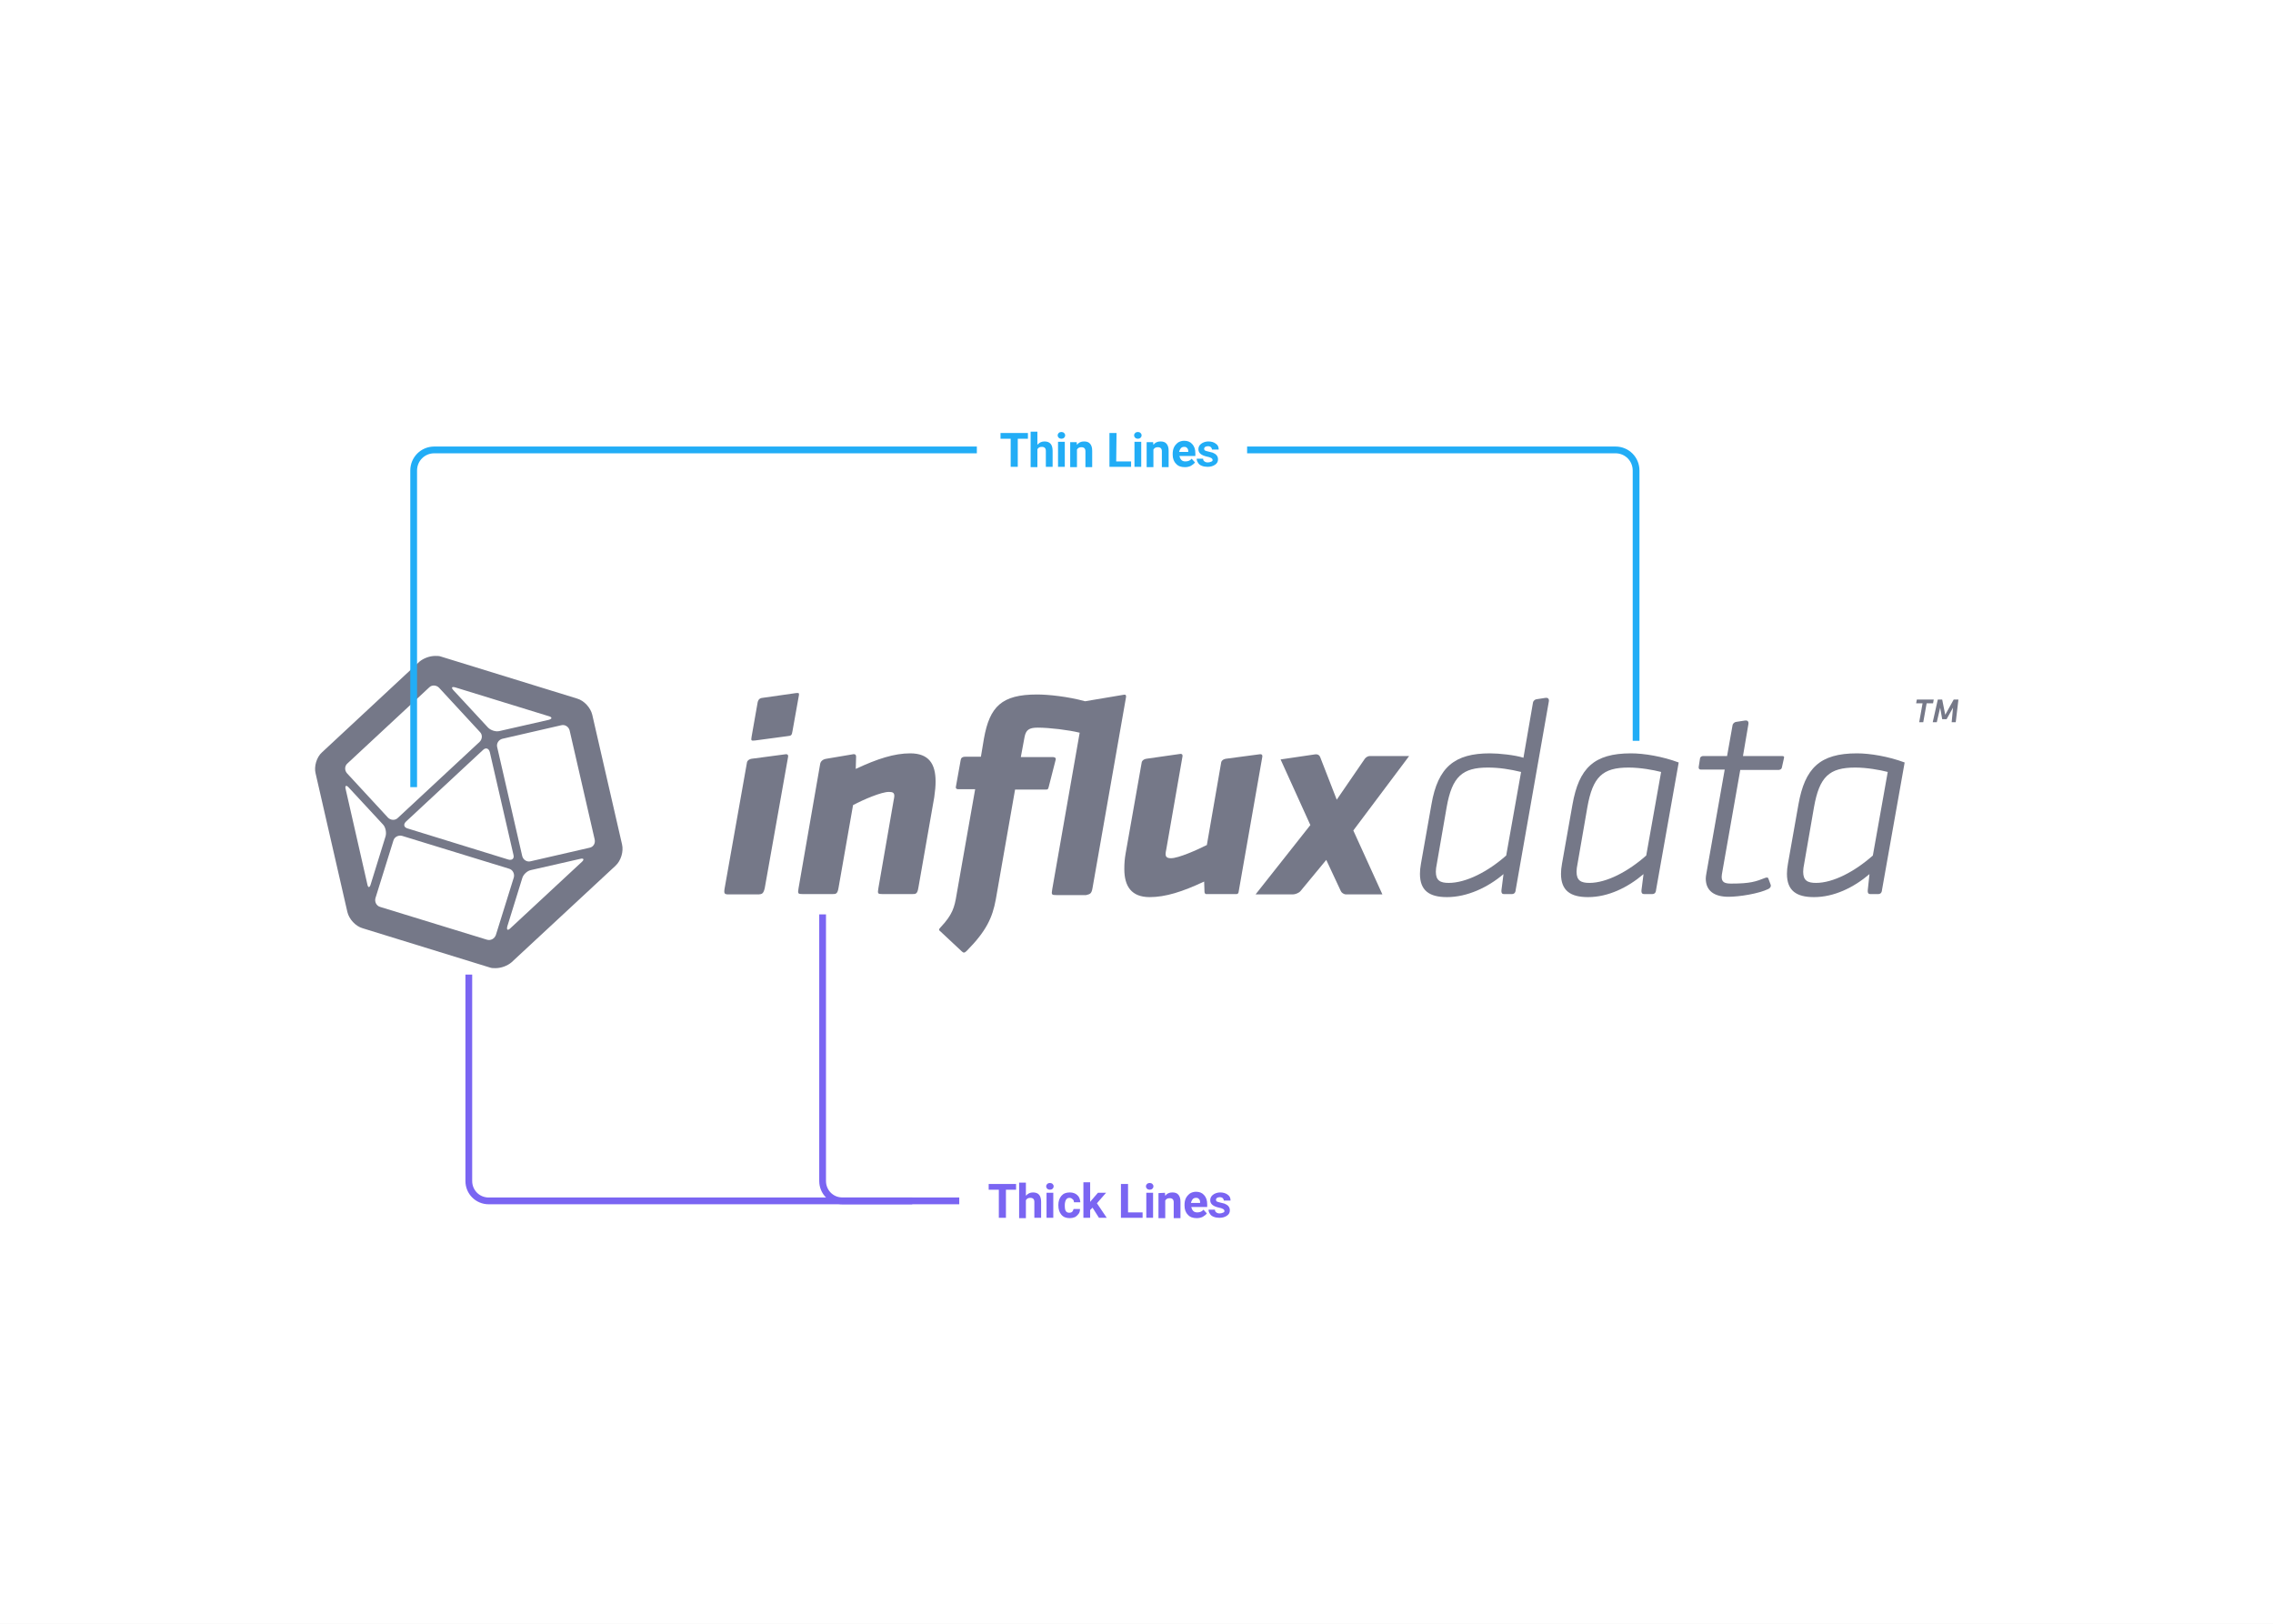
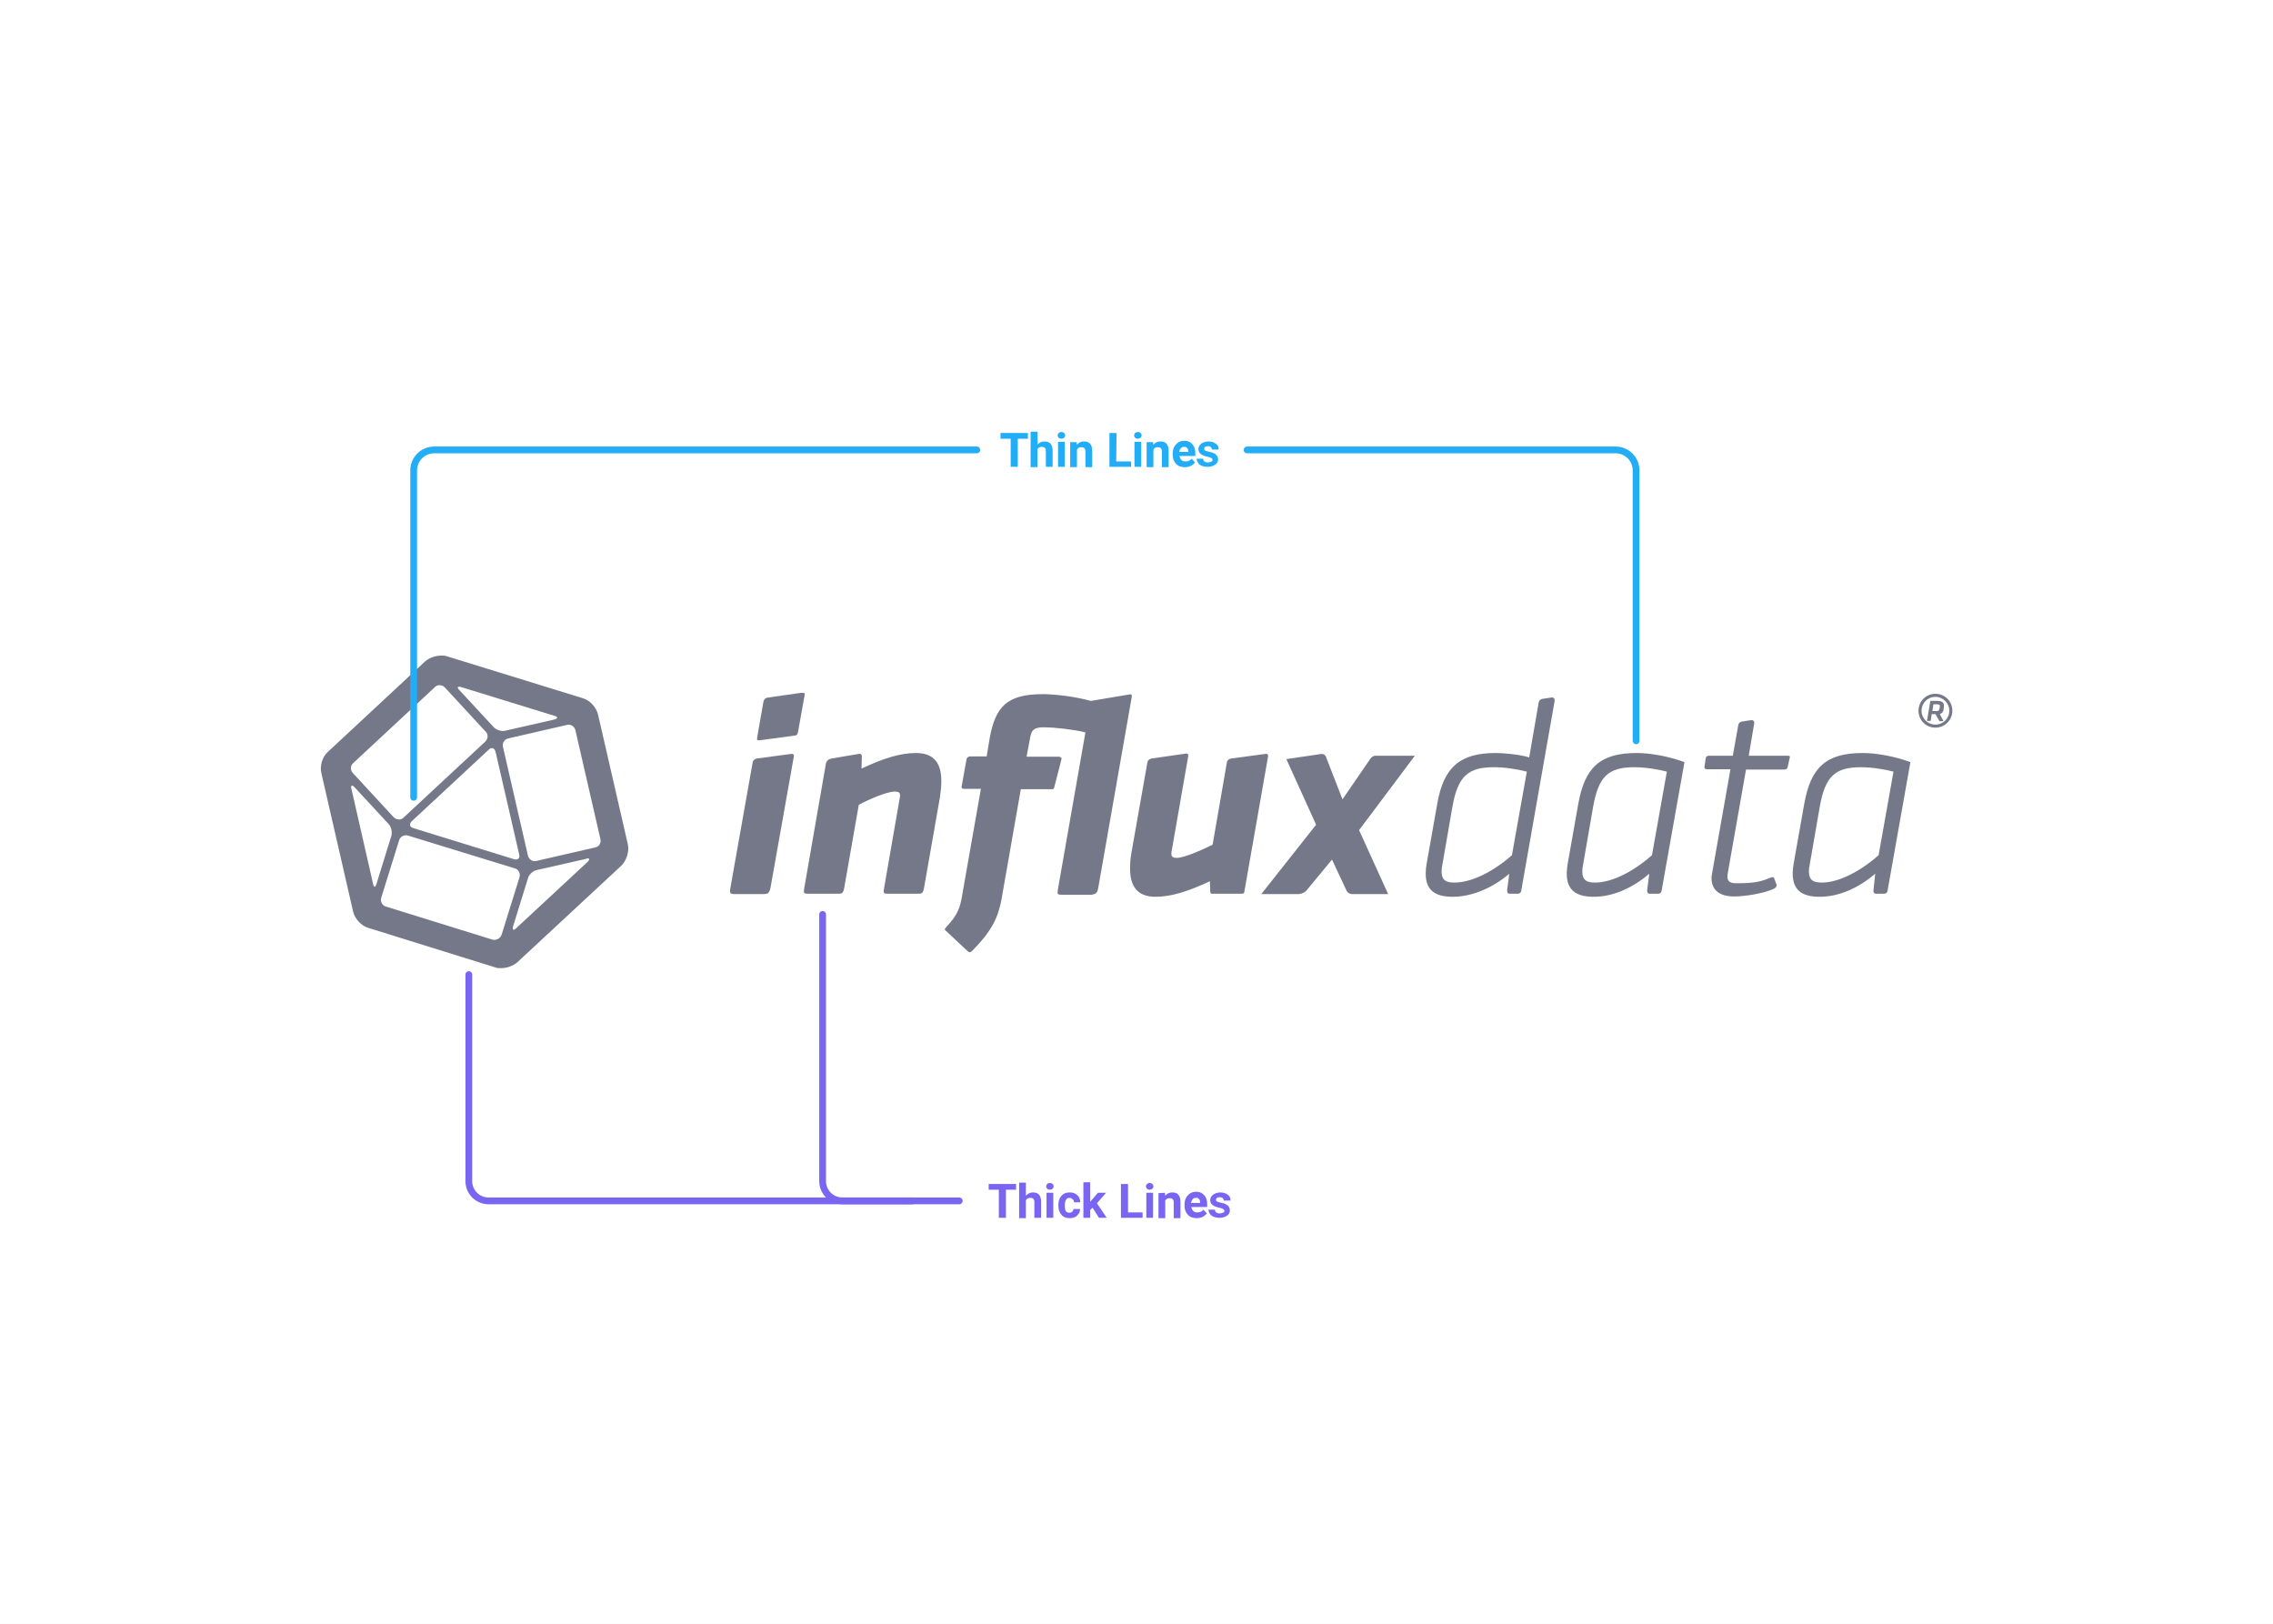
- <svg xmlns="http://www.w3.org/2000/svg" version="1.1" id="Layer_1" x="0px" y="0px" viewBox="-59 67 672 480" style="enable-background:new -59 67 672 480;" xml:space="preserve">
+ <svg xmlns="http://www.w3.org/2000/svg" version="1.1" id="Layer_1" x="0px" y="0px" viewBox="36 161 672 480" style="enable-background:new 36 161 672 480;" xml:space="preserve">
  <style type="text/css">
	.st0{fill:#FFFFFF;}
	.st1{fill:#757888;}
- 	.st2{fill:none;stroke:#22ADF6;stroke-width:2;stroke-miterlimit:10;}
+ 	.st2{fill:none;stroke:#22ADF6;stroke-width:2;stroke-linecap:round;stroke-miterlimit:10;}
	.st3{fill:#22ADF6;}
	.st4{fill:#7A65F2;}
- 	.st5{fill:none;stroke:#7A65F2;stroke-width:2;stroke-miterlimit:10;}
+ 	.st5{fill:none;stroke:#7A65F2;stroke-width:2;stroke-linecap:round;stroke-miterlimit:10;}
</style>
-   <rect x="-59" y="67" class="st0" width="672" height="480" />
  <g>
+     <rect x="36" y="161" class="st0" width="672" height="480" />
    <g>
-       <path class="st1" d="M124.9,316.6l-8.8-38.3c-0.5-2.1-2.4-4.2-4.5-4.8l-40.2-12.4c-0.5-0.2-1.1-0.2-1.7-0.2    c-1.7,0-3.5,0.7-4.7,1.7l-28.8,26.8c-1.6,1.4-2.4,4.2-1.9,6.2l9.4,41c0.5,2.1,2.4,4.2,4.5,4.8L85.8,353c0.5,0.2,1.1,0.2,1.7,0.2    c1.7,0,3.5-0.7,4.7-1.7l30.8-28.6C124.6,321.4,125.4,318.7,124.9,316.6z M75.6,270.2l27.6,8.5c1.1,0.3,1.1,0.8,0,1.1l-14.5,3.3    c-1.1,0.3-2.6-0.2-3.4-1l-10.1-10.9C74.3,270.3,74.5,269.9,75.6,270.2z M92.8,319.7c0.3,1.1-0.4,1.7-1.5,1.4l-29.8-9.2    c-1.1-0.3-1.3-1.2-0.5-2l22.8-21.2c0.8-0.8,1.7-0.5,2,0.6L92.8,319.7z M43.7,292.7l24.2-22.5c0.8-0.8,2.1-0.7,2.9,0.1l12.1,13.1    c0.8,0.8,0.7,2.1-0.1,2.9l-24.2,22.5c-0.8,0.8-2.1,0.7-2.9-0.1l-12.1-13.1C42.8,294.7,42.9,293.4,43.7,292.7z M49.6,328.4    l-6.4-28.1c-0.3-1.1,0.2-1.3,0.9-0.5l10.1,10.9c0.8,0.8,1.1,2.4,0.8,3.5l-4.4,14.2C50.3,329.5,49.8,329.5,49.6,328.4z M85,344.8    l-31.6-9.7c-1.1-0.3-1.7-1.5-1.4-2.6l5.3-17c0.3-1.1,1.5-1.7,2.6-1.4l31.6,9.7c1.1,0.3,1.7,1.5,1.4,2.6l-5.3,17    C87.2,344.5,86.1,345.1,85,344.8z M113,321.8l-21.1,19.6c-0.8,0.8-1.2,0.5-0.9-0.6l4.4-14.2c0.3-1.1,1.5-2.2,2.6-2.4l14.5-3.3    C113.6,320.6,113.8,321.1,113,321.8z M115.3,317.6l-17.4,4c-1.1,0.3-2.2-0.4-2.5-1.5L88,287.9c-0.3-1.1,0.4-2.2,1.5-2.5l17.4-4    c1.1-0.3,2.2,0.4,2.5,1.5l7.4,32.2C117.1,316.3,116.4,317.4,115.3,317.6z" />
+       <path class="st1" d="M221.6,410.5l-8.8-38.3c-0.5-2.1-2.4-4.2-4.5-4.8L168.1,355c-0.5-0.2-1.1-0.2-1.7-0.2c-1.7,0-3.5,0.7-4.7,1.7    l-28.8,26.8c-1.6,1.4-2.4,4.2-1.9,6.2l9.4,41c0.5,2.1,2.4,4.2,4.5,4.8l37.6,11.7c0.5,0.2,1.1,0.2,1.7,0.2c1.7,0,3.5-0.7,4.7-1.7    l30.8-28.6C221.3,415.3,222.1,412.6,221.6,410.5z M172.3,364.1l27.6,8.5c1.1,0.3,1.1,0.8,0,1.1l-14.5,3.3c-1.1,0.3-2.6-0.2-3.4-1    l-10.1-10.9C171,364.2,171.2,363.8,172.3,364.1z M189.5,413.6c0.3,1.1-0.4,1.7-1.5,1.4l-29.8-9.2c-1.1-0.3-1.3-1.2-0.5-2    l22.8-21.2c0.8-0.8,1.7-0.5,2,0.6L189.5,413.6z M140.4,386.6l24.2-22.5c0.8-0.8,2.1-0.7,2.9,0.1l12.1,13.1    c0.8,0.8,0.7,2.1-0.1,2.9l-24.2,22.5c-0.8,0.8-2.1,0.7-2.9-0.1l-12.1-13.1C139.5,388.6,139.6,387.3,140.4,386.6z M146.3,422.3    l-6.4-28.1c-0.3-1.1,0.2-1.3,0.9-0.5l10.1,10.9c0.8,0.8,1.1,2.4,0.8,3.5l-4.4,14.2C147,423.4,146.5,423.4,146.3,422.3z     M181.7,438.8l-31.6-9.8c-1.1-0.3-1.7-1.5-1.4-2.6l5.3-17c0.3-1.1,1.5-1.7,2.6-1.4l31.6,9.7c1.1,0.3,1.7,1.5,1.4,2.6l-5.3,17    C183.9,438.4,182.8,439,181.7,438.8z M209.7,415.8l-21.1,19.6c-0.8,0.8-1.2,0.5-0.9-0.6l4.4-14.2c0.3-1.1,1.5-2.2,2.6-2.4    l14.5-3.3C210.3,414.5,210.5,415,209.7,415.8z M212,411.5l-17.4,4c-1.1,0.3-2.2-0.4-2.5-1.5l-7.4-32.2c-0.3-1.1,0.4-2.2,1.5-2.5    l17.4-4c1.1-0.3,2.2,0.4,2.5,1.5l7.4,32.2C213.8,410.2,213.1,411.3,212,411.5z" />
      <g>
-         <path class="st1" d="M384.9,330.1c-0.1,1,0.3,1.2,0.7,1.2h2.4c0.9,0,1.1-0.8,1.1-1.2l9.8-55.7c0.2-1-0.5-1.2-1-1.1l0,0l-2.6,0.4     c-0.7,0.1-1.1,0.7-1.1,1.1l0,0l-2.8,16.2c-2.5-0.8-7.2-1.3-9.9-1.3c-10.4,0-15.4,4-17.3,15.1l-3.1,17.5c-0.2,1.1-0.3,2.1-0.3,3     c0,5,2.8,6.9,8,6.9c5.9,0,12-2.8,16.7-6.8L384.9,330.1z M369.3,328c-2.5,0-3.8-0.7-3.8-3.3c0-0.7,0.1-1.4,0.3-2.4l2.9-16.7     c1.6-9.1,4.7-11.7,12.2-11.7c3.3,0,6.5,0.5,9.8,1.3l-4.4,24.7C381,324.6,374.5,328,369.3,328z" />
-         <path class="st1" d="M426.3,330.1c-0.1,1,0.3,1.2,0.8,1.2h2.4c0.9,0,1.1-0.8,1.1-1.2l0,0l6.7-37.7c-4.8-1.8-10.3-2.7-14.1-2.7     c-11,0-15.4,4.4-17.3,15.1l-3.1,17.5c-0.2,1.1-0.3,2.1-0.3,3c0,5,2.8,6.9,8,6.9c5.9,0,11.7-2.8,16.4-6.8L426.3,330.1z M410.9,328     c-2.5,0-3.8-0.7-3.8-3.3c0-0.7,0.1-1.4,0.3-2.4l2.9-16.7c1.6-9,4.5-11.7,12.2-11.7c3.4,0,7.3,0.7,9.6,1.3l-4.4,24.7     C422.4,324.6,416,328,410.9,328z" />
-         <path class="st1" d="M493.2,330.1c-0.1,1,0.3,1.2,0.7,1.2h2.4c0.9,0,1.1-0.8,1.1-1.2l0,0l6.7-37.7c-4.8-1.8-10.3-2.7-14.1-2.7     c-11,0-15.4,4.4-17.3,15.1l-3.1,17.5c-0.2,1.1-0.3,2.1-0.3,3c0,5,2.8,6.9,8,6.9c5.9,0,11.7-2.8,16.4-6.8L493.2,330.1z M477.9,328     c-2.5,0-3.8-0.7-3.8-3.3c0-0.7,0.1-1.4,0.3-2.4l2.9-16.7c1.6-9,4.5-11.7,12.2-11.7c3.4,0,7.3,0.7,9.6,1.3l-4.4,24.7     C489.4,324.6,483,328,477.9,328z" />
+         <path class="st1" d="M481.6,424c-0.1,1,0.3,1.2,0.7,1.2h2.4c0.9,0,1.1-0.8,1.1-1.2l9.8-55.7c0.2-1-0.5-1.2-1-1.1l0,0l-2.6,0.4     c-0.7,0.1-1.1,0.7-1.1,1.1l0,0l-2.8,16.2c-2.5-0.8-7.2-1.3-9.9-1.3c-10.4,0-15.4,4-17.3,15.1l-3.1,17.5c-0.2,1.1-0.3,2.1-0.3,3     c0,5,2.8,6.9,8,6.9c5.9,0,12-2.8,16.7-6.8L481.6,424z M466,421.9c-2.5,0-3.8-0.7-3.8-3.3c0-0.7,0.1-1.4,0.3-2.4l2.9-16.7     c1.6-9.1,4.7-11.7,12.2-11.7c3.3,0,6.5,0.5,9.8,1.3l-4.4,24.7C477.7,418.5,471.2,421.9,466,421.9z" />
+         <path class="st1" d="M523,424c-0.1,1,0.3,1.2,0.8,1.2h2.4c0.9,0,1.1-0.8,1.1-1.2l0,0l6.7-37.7c-4.8-1.8-10.3-2.7-14.1-2.7     c-11,0-15.4,4.4-17.3,15.1l-3.1,17.5c-0.2,1.1-0.3,2.1-0.3,3c0,5,2.8,6.9,8,6.9c5.9,0,11.7-2.8,16.4-6.8L523,424z M507.6,421.9     c-2.5,0-3.8-0.7-3.8-3.3c0-0.7,0.1-1.4,0.3-2.4l2.9-16.7c1.6-9,4.5-11.7,12.2-11.7c3.4,0,7.3,0.7,9.6,1.3l-4.4,24.7     C519.1,418.5,512.7,421.9,507.6,421.9z" />
+         <path class="st1" d="M589.9,424c-0.1,1,0.3,1.2,0.7,1.2h2.4c0.9,0,1.1-0.8,1.1-1.2l0,0l6.7-37.7c-4.8-1.8-10.3-2.7-14.1-2.7     c-11,0-15.4,4.4-17.3,15.1l-3.1,17.5c-0.2,1.1-0.3,2.1-0.3,3c0,5,2.8,6.9,8,6.9c5.9,0,11.7-2.8,16.4-6.8L589.9,424z M574.6,421.9     c-2.5,0-3.8-0.7-3.8-3.3c0-0.7,0.1-1.4,0.3-2.4l2.9-16.7c1.6-9,4.5-11.7,12.2-11.7c3.4,0,7.3,0.7,9.6,1.3l-4.4,24.7     C586.1,418.5,579.7,421.9,574.6,421.9z" />
        <g>
-           <path class="st1" d="M453.8,280.5L453.8,280.5L453.8,280.5z" />
-           <path class="st1" d="M467.8,293.9L467.8,293.9l0.6-2.7c0.2-0.7-0.2-0.7-0.6-0.7h-11.5l1.6-9.4l0,0c0.2-1-0.5-1.2-1-1.1l0,0      l-2.6,0.4l0,0c-0.7,0.1-1.1,0.7-1.1,1.1l0,0l-1.6,9h-7.1c-0.2,0-0.8,0.1-0.9,0.7l-0.4,2.6l0,0c0,0.2,0,0.7,0.7,0.7h7l-5.4,30.6      c-0.1,0.6-0.2,1.1-0.2,1.6c0,3.7,2.6,5.4,6.7,5.4c3.2,0,8.9-0.9,11.8-2.3c0.9-0.5,0.8-1.1,0.6-1.5l0,0l-0.6-1.6      c-0.1-0.4-0.6-0.3-0.9-0.2l0,0c-2.8,1.1-4.4,1.7-10.1,1.7c-1.9,0-2.8-0.4-2.8-2c0-0.4,0.1-0.9,0.2-1.5l5.3-30.1h11.4      C467.5,294.5,467.7,294.3,467.8,293.9z" />
+           <path class="st1" d="M550.5,374.4L550.5,374.4L550.5,374.4z" />
+           <path class="st1" d="M564.5,387.8L564.5,387.8l0.6-2.7c0.2-0.7-0.2-0.7-0.6-0.7H553l1.6-9.4l0,0c0.2-1-0.5-1.2-1-1.1l0,0      l-2.6,0.4l0,0c-0.7,0.1-1.1,0.7-1.1,1.1l0,0l-1.6,9h-7.1c-0.2,0-0.8,0.1-0.9,0.7l-0.4,2.6l0,0c0,0.2,0,0.7,0.7,0.7h7l-5.4,30.6      c-0.1,0.6-0.2,1.1-0.2,1.6c0,3.7,2.6,5.4,6.7,5.4c3.2,0,8.9-0.9,11.8-2.3c0.9-0.5,0.8-1.1,0.6-1.5l0,0l-0.6-1.6      c-0.1-0.4-0.6-0.3-0.9-0.2l0,0c-2.8,1.1-4.4,1.7-10.1,1.7c-1.9,0-2.8-0.4-2.8-2c0-0.4,0.1-0.9,0.2-1.5l5.3-30.1h11.4      C564.2,388.4,564.4,388.2,564.5,387.8z" />
        </g>
-         <path class="st1" d="M357.6,290.5h-11.7c-0.5,0-1.1,0.4-1.4,0.8l-8.3,12.1l-4.9-12.6c-0.3-0.7-0.9-0.9-1.5-0.8l-10.2,1.5     l8.8,19.4l-16.2,20.5h11c0.7,0,1.8-0.4,2.3-1l7.6-9.2l4.3,9.2c0.2,0.5,0.9,1,1.6,1h10.7l-8.6-18.9L357.6,290.5z" />
-         <path class="st1" d="M307.2,330.6l7-39.9c0.1-0.8-0.5-0.8-1-0.7l-9.8,1.3c-1.1,0.2-1.4,0.9-1.4,1.3l0,0l-4.2,24.2     c-3,1.5-8.4,3.9-10.6,3.9c-1.2,0-1.6-0.4-1.6-1.3c0-0.3,0.1-0.8,0.2-1.3l4.8-27.5l0,0c0.1-0.8-0.5-0.8-0.9-0.7l-9.8,1.4l0,0     c-1.1,0.2-1.4,0.9-1.4,1.3l0,0l-4.7,26.6c-0.3,1.7-0.4,3-0.4,4.7c0,5.1,2.1,8.3,7.5,8.3c4.7,0,9.7-1.6,16.1-4.6l0.1,3     c0,0.2,0.1,0.7,0.5,0.7h9C307,331.3,307.2,330.9,307.2,330.6z" />
-         <path class="st1" d="M210.1,289.7c-4.7,0-9.7,1.6-16.1,4.6l0.1-3.6c0-0.9-0.7-0.8-1.1-0.7l-7.7,1.3l0,0c-1.3,0.2-1.7,1-1.8,1.4     l-6.4,36.8l0,0c-0.3,1.7-0.2,1.8,1.2,1.8h8.8c1,0,1.5,0,1.8-1.8l4.3-24.5c3.2-1.7,8.4-3.9,10.6-3.9c1.2,0,1.6,0.3,1.6,1.2     c0,0.3-0.1,0.8-0.2,1.3l-4.5,25.9l0,0c-0.3,1.7-0.2,1.8,1.2,1.8h8.8c1,0,1.5,0,1.8-1.8l4.7-26.8c0.3-2.1,0.4-3.3,0.4-4.7     C217.6,292.8,215.6,289.7,210.1,289.7z" />
+         <path class="st1" d="M454.3,384.4h-11.7c-0.5,0-1.1,0.4-1.4,0.8l-8.3,12.1l-4.9-12.6c-0.3-0.7-0.9-0.9-1.5-0.8l-10.2,1.5     l8.8,19.4l-16.2,20.5h11c0.7,0,1.8-0.4,2.3-1l7.6-9.2l4.3,9.2c0.2,0.5,0.9,1,1.6,1h10.7l-8.6-18.9L454.3,384.4z" />
+         <path class="st1" d="M403.9,424.5l7-39.9c0.1-0.8-0.5-0.8-1-0.7l-9.8,1.3c-1.1,0.2-1.4,0.9-1.4,1.3l0,0l-4.2,24.2     c-3,1.5-8.4,3.9-10.6,3.9c-1.2,0-1.6-0.4-1.6-1.3c0-0.3,0.1-0.8,0.2-1.3l4.8-27.5l0,0c0.1-0.8-0.5-0.8-0.9-0.7l-9.8,1.4l0,0     c-1.1,0.2-1.4,0.9-1.4,1.3l0,0l-4.7,26.6c-0.3,1.7-0.4,3-0.4,4.7c0,5.1,2.1,8.3,7.5,8.3c4.7,0,9.7-1.6,16.1-4.6l0.1,3     c0,0.2,0.1,0.7,0.5,0.7h9C403.7,425.2,403.9,424.8,403.9,424.5z" />
+         <path class="st1" d="M306.8,383.6c-4.7,0-9.7,1.6-16.1,4.6l0.1-3.6c0-0.9-0.7-0.8-1.1-0.7l-7.7,1.3l0,0c-1.3,0.2-1.7,1-1.8,1.4     l-6.4,36.8l0,0c-0.3,1.7-0.2,1.8,1.2,1.8h8.8c1,0,1.5,0,1.8-1.8l4.3-24.5c3.2-1.7,8.4-3.9,10.6-3.9c1.2,0,1.6,0.3,1.6,1.2     c0,0.3-0.1,0.8-0.2,1.3l-4.5,25.9l0,0c-0.3,1.7-0.2,1.8,1.2,1.8h8.8c1,0,1.5,0,1.8-1.8l4.7-26.8c0.3-2.1,0.4-3.3,0.4-4.7     C314.3,386.8,312.3,383.6,306.8,383.6z" />
        <g>
-           <path class="st1" d="M176.2,271.9l-9.8,1.4c-1.1,0.1-1.3,0.9-1.4,1.3l-1.8,10.2c-0.2,1.2-0.1,1.2,1,1.1l9.7-1.3l0,0      c1-0.1,1.2-0.2,1.4-1.5l0,0l1.9-10.6C177.3,271.8,177.1,271.8,176.2,271.9z" />
-           <path class="st1" d="M162,291.4L162,291.4L162,291.4z" />
-           <path class="st1" d="M167.1,329.5L167.1,329.5l6.9-38.8c0.1-0.8-0.5-0.8-1-0.7l-9.8,1.3l0,0c-1.1,0.2-1.4,0.9-1.4,1.3l0,0      l-6.6,37.2c-0.2,1.4,0,1.6,1.3,1.6h8.8C166.2,331.3,166.7,331.3,167.1,329.5z" />
+           <path class="st1" d="M272.9,365.8l-9.8,1.4c-1.1,0.1-1.3,0.9-1.4,1.3l-1.8,10.2c-0.2,1.2-0.1,1.2,1,1.1l9.7-1.3l0,0      c1-0.1,1.2-0.2,1.4-1.5l0,0l1.9-10.6C274,365.8,273.8,365.8,272.9,365.8z" />
+           <path class="st1" d="M258.7,385.3L258.7,385.3L258.7,385.3z" />
+           <path class="st1" d="M263.8,423.4L263.8,423.4l6.9-38.8c0.1-0.8-0.5-0.8-1-0.7l-9.8,1.3l0,0c-1.1,0.2-1.4,0.9-1.4,1.3l0,0      l-6.6,37.2c-0.2,1.4,0,1.6,1.3,1.6h8.8C262.9,425.2,263.4,425.2,263.8,423.4z" />
        </g>
-         <path class="st1" d="M264,329.5l9.9-56.4c0.1-0.8-0.3-0.8-0.8-0.7l-11.3,1.9c-5.1-1.4-10.9-2-14.2-2c-10.5,0-14,3.6-15.7,13     l-0.9,5.4h-4.6c-1.2,0-1.3,0.6-1.4,1.1l0,0l-1.4,7.8c-0.1,0.3,0.1,0.7,0.6,0.7h5.1l-5.5,31.2c-0.6,3.7-1.2,5.9-4.7,9.6l0,0     c-0.7,0.7-0.5,0.9,0,1.3l0,0l6.2,5.8l0,0c0.6,0.6,0.9,0.5,1.6-0.2c5.7-5.8,7.5-9.7,8.5-15.1l5.7-32.5h9.1c0.5,0,0.6,0,0.8-0.6     l0,0l2.1-8.2l0,0c0.2-0.6-0.4-0.8-0.8-0.8h-9.5l1.1-5.9c0.4-2.1,1.3-2.8,3.9-2.8c3.5,0,9.2,0.7,12.4,1.5l-8.1,46.2l0,0     c-0.3,1.7-0.2,1.8,1.2,1.8h8.8C263.2,331.3,263.7,331.3,264,329.5z" />
+         <path class="st1" d="M360.7,423.4l9.9-56.4c0.1-0.8-0.3-0.8-0.8-0.7l-11.3,1.9c-5.1-1.4-10.9-2-14.2-2c-10.5,0-14,3.6-15.7,13     l-0.9,5.4h-4.6c-1.2,0-1.3,0.6-1.4,1.1l0,0l-1.4,7.8c-0.1,0.3,0.1,0.7,0.6,0.7h5.1l-5.5,31.2c-0.6,3.7-1.2,5.9-4.7,9.6l0,0     c-0.7,0.7-0.5,0.9,0,1.3l0,0l6.2,5.8l0,0c0.6,0.6,0.9,0.5,1.6-0.2c5.7-5.8,7.5-9.7,8.5-15.1l5.7-32.5h9.1c0.5,0,0.6,0,0.8-0.6     l0,0l2.1-8.2l0,0c0.2-0.6-0.4-0.8-0.8-0.8h-9.5l1.1-5.9c0.4-2.1,1.3-2.8,3.9-2.8c3.5,0,9.2,0.7,12.4,1.5l-8.1,46.2l0,0     c-0.3,1.7-0.2,1.8,1.2,1.8h8.8C359.9,425.2,360.4,425.2,360.7,423.4z" />
      </g>
+       <path class="st1" d="M608.2,372.1h-1.1l-0.3,2h-1.1l1-5.9h2.2c1.2,0,1.8,0.5,1.8,1.3c0,0.1,0,0.2,0,0.4l-0.1,0.8    c-0.1,0.8-0.4,1.1-1.1,1.4l1.1,2.1h-1.2L608.2,372.1z M609.5,369.9c0-0.1,0-0.2,0-0.2c0-0.4-0.2-0.5-0.7-0.5h-1.2l-0.3,2h1.2    c0.7,0,0.8-0.2,0.9-0.7L609.5,369.9z M608.2,376.1c-2.8,0-5-2.2-5-5s2.2-5,5-5c2.8,0,5,2.2,5,5S610.9,376.1,608.2,376.1z     M608.2,367c-2.3,0-4.1,1.8-4.1,4.1s1.8,4.1,4.1,4.1c2.3,0,4.1-1.8,4.1-4.1S610.4,367,608.2,367z" />
    </g>
    <g>
-       <path class="st2" d="M63.3,299.7v-93.6c0-3.4,2.7-6.1,6.1-6.1h160.4" />
-     </g>
-     <g>
-       <path class="st2" d="M309.7,200h108.9c3.4,0,6.1,2.7,6.1,6.1V286" />
-     </g>
-     <g>
-       <path class="st3" d="M244.9,196.7h-3v8.3h-2.1v-8.3h-3V195h8.1V196.7z" />
-       <path class="st3" d="M247.8,198.4c0.5-0.6,1.2-0.9,2-0.9c1.6,0,2.4,0.9,2.4,2.8v4.7h-2v-4.7c0-0.4-0.1-0.7-0.3-0.9    c-0.2-0.2-0.5-0.3-0.9-0.3c-0.6,0-1,0.2-1.3,0.7v5.3h-2v-10.5h2v3.8H247.8z" />
-       <path class="st3" d="M253.7,195.7c0-0.3,0.1-0.5,0.3-0.7c0.2-0.2,0.5-0.3,0.8-0.3s0.6,0.1,0.8,0.3s0.3,0.4,0.3,0.7    c0,0.3-0.1,0.5-0.3,0.7s-0.5,0.3-0.8,0.3s-0.6-0.1-0.8-0.3C253.8,196.2,253.7,196,253.7,195.7z M255.8,205h-2v-7.4h2V205z" />
-       <path class="st3" d="M259.3,197.6l0.1,0.9c0.5-0.7,1.2-1,2.1-1c0.8,0,1.4,0.2,1.8,0.7s0.6,1.1,0.6,2.1v4.8h-2v-4.7    c0-0.4-0.1-0.7-0.3-0.9c-0.2-0.2-0.5-0.3-0.9-0.3c-0.6,0-1,0.2-1.3,0.7v5.2h-2v-7.4h1.9V197.6z" />
-       <path class="st3" d="M271,203.4h4.4v1.6H269v-10h2.1L271,203.4L271,203.4z" />
-       <path class="st3" d="M276.3,195.7c0-0.3,0.1-0.5,0.3-0.7c0.2-0.2,0.5-0.3,0.8-0.3c0.3,0,0.6,0.1,0.8,0.3c0.2,0.2,0.3,0.4,0.3,0.7    c0,0.3-0.1,0.5-0.3,0.7c-0.2,0.2-0.5,0.3-0.8,0.3c-0.3,0-0.6-0.1-0.8-0.3C276.4,196.2,276.3,196,276.3,195.7z M278.4,205h-2v-7.4    h2V205z" />
-       <path class="st3" d="M281.9,197.6l0.1,0.9c0.5-0.7,1.2-1,2.1-1c0.8,0,1.4,0.2,1.8,0.7s0.6,1.1,0.6,2.1v4.8h-2v-4.7    c0-0.4-0.1-0.7-0.3-0.9c-0.2-0.2-0.5-0.3-0.9-0.3c-0.6,0-1,0.2-1.3,0.7v5.2h-2v-7.4h1.9V197.6z" />
-       <path class="st3" d="M291.3,205.1c-1.1,0-2-0.3-2.6-1c-0.7-0.7-1-1.6-1-2.7v-0.2c0-0.7,0.1-1.4,0.4-2c0.3-0.6,0.7-1,1.2-1.4    c0.5-0.3,1.1-0.5,1.8-0.5c1,0,1.8,0.3,2.4,1s0.9,1.5,0.9,2.7v0.8h-4.7c0.1,0.5,0.3,0.9,0.6,1.2c0.3,0.3,0.7,0.4,1.2,0.4    c0.8,0,1.4-0.3,1.8-0.8l1,1.1c-0.3,0.4-0.7,0.7-1.2,1C292.5,205,291.9,205.1,291.3,205.1z M291.1,199.1c-0.4,0-0.7,0.1-1,0.4    c-0.2,0.3-0.4,0.6-0.5,1.1h2.7v-0.2c0-0.4-0.1-0.8-0.4-1C291.8,199.2,291.5,199.1,291.1,199.1z" />
-       <path class="st3" d="M299.5,203c0-0.2-0.1-0.4-0.4-0.6c-0.2-0.1-0.6-0.3-1.2-0.4c-1.8-0.4-2.6-1.1-2.6-2.2c0-0.7,0.3-1.2,0.8-1.6    s1.3-0.7,2.1-0.7c0.9,0,1.7,0.2,2.3,0.7c0.6,0.4,0.8,1,0.8,1.7h-2c0-0.3-0.1-0.5-0.3-0.7c-0.2-0.2-0.5-0.3-0.9-0.3    c-0.3,0-0.6,0.1-0.8,0.2c-0.2,0.2-0.3,0.3-0.3,0.6c0,0.2,0.1,0.4,0.3,0.5c0.2,0.1,0.6,0.2,1,0.3c0.5,0.1,0.9,0.2,1.2,0.3    c1,0.4,1.6,1,1.6,2c0,0.7-0.3,1.2-0.9,1.6c-0.6,0.4-1.3,0.6-2.2,0.6c-0.6,0-1.2-0.1-1.7-0.3c-0.5-0.2-0.9-0.5-1.1-0.9    c-0.3-0.4-0.4-0.8-0.4-1.2h1.9c0,0.4,0.1,0.6,0.4,0.8c0.2,0.2,0.6,0.3,1,0.3c0.4,0,0.7-0.1,0.9-0.2    C299.4,203.4,299.5,203.2,299.5,203z" />
-     </g>
-     <g>
-       <path class="st4" d="M241.4,418.7h-3v8.3h-2.1v-8.3h-3V417h8.1V418.7z" />
-       <path class="st4" d="M244.4,420.4c0.5-0.6,1.2-0.9,2-0.9c1.6,0,2.4,0.9,2.4,2.8v4.7h-2v-4.7c0-0.4-0.1-0.7-0.3-0.9    c-0.2-0.2-0.5-0.3-0.9-0.3c-0.6,0-1,0.2-1.3,0.7v5.3h-2v-10.5h2v3.8H244.4z" />
-       <path class="st4" d="M250.3,417.7c0-0.3,0.1-0.5,0.3-0.7c0.2-0.2,0.5-0.3,0.8-0.3s0.6,0.1,0.8,0.3s0.3,0.4,0.3,0.7    s-0.1,0.5-0.3,0.7s-0.5,0.3-0.8,0.3c-0.3,0-0.6-0.1-0.8-0.3C250.4,418.2,250.3,418,250.3,417.7z M252.4,427h-2v-7.4h2    C252.4,419.6,252.4,427,252.4,427z" />
-       <path class="st4" d="M257.1,425.5c0.4,0,0.7-0.1,0.9-0.3c0.2-0.2,0.3-0.5,0.4-0.8h1.9c0,0.5-0.1,1-0.4,1.4c-0.3,0.4-0.6,0.7-1.1,1    c-0.5,0.2-1,0.3-1.5,0.3c-1.1,0-1.9-0.3-2.5-1c-0.6-0.7-0.9-1.6-0.9-2.8v-0.1c0-1.1,0.3-2,0.9-2.7c0.6-0.7,1.4-1,2.5-1    c0.9,0,1.7,0.3,2.2,0.8c0.6,0.5,0.8,1.2,0.9,2.1h-1.9c0-0.4-0.1-0.7-0.4-0.9c-0.2-0.2-0.5-0.4-0.9-0.4c-0.5,0-0.8,0.2-1,0.5    c-0.2,0.3-0.4,0.9-0.4,1.6v0.2c0,0.8,0.1,1.3,0.3,1.6C256.3,425.3,256.6,425.5,257.1,425.5z" />
-       <path class="st4" d="M264,424l-0.7,0.7v2.3h-2v-10.5h2v5.8l0.4-0.5l1.9-2.2h2.4l-2.7,3.1l2.9,4.3h-2.3L264,424z" />
-       <path class="st4" d="M274.4,425.4h4.4v1.6h-6.4v-10h2.1v8.4H274.4z" />
-       <path class="st4" d="M279.8,417.7c0-0.3,0.1-0.5,0.3-0.7c0.2-0.2,0.5-0.3,0.8-0.3c0.3,0,0.6,0.1,0.8,0.3c0.2,0.2,0.3,0.4,0.3,0.7    s-0.1,0.5-0.3,0.7c-0.2,0.2-0.5,0.3-0.8,0.3c-0.3,0-0.6-0.1-0.8-0.3C279.9,418.2,279.8,418,279.8,417.7z M281.9,427h-2v-7.4h2V427    z" />
-       <path class="st4" d="M285.4,419.6l0.1,0.9c0.5-0.7,1.2-1,2.1-1c0.8,0,1.4,0.2,1.8,0.7s0.6,1.1,0.6,2.1v4.8h-2v-4.7    c0-0.4-0.1-0.7-0.3-0.9c-0.2-0.2-0.5-0.3-0.9-0.3c-0.6,0-1,0.2-1.3,0.7v5.2h-2v-7.4L285.4,419.6L285.4,419.6z" />
-       <path class="st4" d="M294.8,427.1c-1.1,0-2-0.3-2.6-1c-0.7-0.7-1-1.6-1-2.7v-0.2c0-0.7,0.1-1.4,0.4-2c0.3-0.6,0.7-1,1.2-1.4    c0.5-0.3,1.1-0.5,1.8-0.5c1,0,1.8,0.3,2.4,1s0.9,1.5,0.9,2.7v0.8h-4.7c0.1,0.5,0.3,0.9,0.6,1.2c0.3,0.3,0.7,0.4,1.2,0.4    c0.8,0,1.4-0.3,1.8-0.8l1,1.1c-0.3,0.4-0.7,0.7-1.2,1C296,427,295.4,427.1,294.8,427.1z M294.6,421.1c-0.4,0-0.7,0.1-1,0.4    c-0.2,0.3-0.4,0.6-0.5,1.1h2.7v-0.2c0-0.4-0.1-0.8-0.4-1C295.3,421.2,295,421.1,294.6,421.1z" />
-       <path class="st4" d="M303,425c0-0.2-0.1-0.4-0.4-0.6c-0.2-0.1-0.6-0.3-1.2-0.4c-1.8-0.4-2.6-1.1-2.6-2.2c0-0.7,0.3-1.2,0.8-1.6    c0.5-0.4,1.3-0.7,2.1-0.7c0.9,0,1.7,0.2,2.3,0.7c0.6,0.4,0.8,1,0.8,1.7h-2c0-0.3-0.1-0.5-0.3-0.7c-0.2-0.2-0.5-0.3-0.9-0.3    c-0.3,0-0.6,0.1-0.8,0.2c-0.2,0.2-0.3,0.3-0.3,0.6c0,0.2,0.1,0.4,0.3,0.5c0.2,0.1,0.6,0.2,1,0.3c0.5,0.1,0.9,0.2,1.2,0.3    c1,0.4,1.6,1,1.6,2c0,0.7-0.3,1.2-0.9,1.6c-0.6,0.4-1.3,0.6-2.2,0.6c-0.6,0-1.2-0.1-1.7-0.3s-0.9-0.5-1.1-0.9    c-0.3-0.4-0.4-0.8-0.4-1.2h1.9c0,0.4,0.1,0.6,0.4,0.8c0.2,0.2,0.6,0.3,1,0.3c0.4,0,0.7-0.1,0.9-0.2C302.9,425.4,303,425.2,303,425    z" />
-     </g>
-     <path class="st5" d="M224.6,422H85.5c-3.3,0-5.9-2.6-5.9-5.9v-61" />
-     <path class="st5" d="M184.2,337.3v78.8c0,3.3,2.6,5.9,5.9,5.9h20.6" />
-     <g>
-       <path class="st1" d="M509.6,280.5h-1.2l1-5.6h-1.9l0.2-1.1h5l-0.2,1.1h-1.9L509.6,280.5z" />
-       <path class="st1" d="M518.4,276.2l-1.9,3.4h-1.3l-0.6-3.4l-1,4.3h-1.2l1.5-6.7h1.3l0.9,4.5l2.5-4.5h1.4l-0.8,6.7h-1.2L518.4,276.2    z" />
+       <g>
+         <path class="st2" d="M158.3,396.7v-96.6c0-3.4,2.7-6.1,6.1-6.1h160.4" />
+       </g>
+       <g>
+         <path class="st2" d="M404.7,294h108.9c3.4,0,6.1,2.7,6.1,6.1V380" />
+       </g>
+       <g>
+         <path class="st3" d="M339.9,290.7h-3v8.3h-2.1v-8.3h-3V289h8.1V290.7z" />
+         <path class="st3" d="M342.8,292.4c0.5-0.6,1.2-0.9,2-0.9c1.6,0,2.4,0.9,2.4,2.8v4.7h-2v-4.7c0-0.4-0.1-0.7-0.3-0.9     c-0.2-0.2-0.5-0.3-0.9-0.3c-0.6,0-1,0.2-1.3,0.7v5.3h-2v-10.5h2L342.8,292.4L342.8,292.4L342.8,292.4z" />
+         <path class="st3" d="M348.7,289.7c0-0.3,0.1-0.5,0.3-0.7s0.5-0.3,0.8-0.3c0.3,0,0.6,0.1,0.8,0.3s0.3,0.4,0.3,0.7     c0,0.3-0.1,0.5-0.3,0.7s-0.5,0.3-0.8,0.3c-0.3,0-0.6-0.1-0.8-0.3S348.7,290,348.7,289.7z M350.8,299h-2v-7.4h2V299z" />
+         <path class="st3" d="M354.3,291.6l0.1,0.9c0.5-0.7,1.2-1,2.1-1c0.8,0,1.4,0.2,1.8,0.7s0.6,1.1,0.6,2.1v4.8h-2v-4.7     c0-0.4-0.1-0.7-0.3-0.9c-0.2-0.2-0.5-0.3-0.9-0.3c-0.6,0-1,0.2-1.3,0.7v5.2h-2v-7.4h1.9L354.3,291.6L354.3,291.6z" />
+         <path class="st3" d="M366,297.4h4.4v1.6H364v-10h2.1L366,297.4L366,297.4z" />
+         <path class="st3" d="M371.3,289.7c0-0.3,0.1-0.5,0.3-0.7c0.2-0.2,0.5-0.3,0.8-0.3s0.6,0.1,0.8,0.3c0.2,0.2,0.3,0.4,0.3,0.7     c0,0.3-0.1,0.5-0.3,0.7c-0.2,0.2-0.5,0.3-0.8,0.3s-0.6-0.1-0.8-0.3S371.3,290,371.3,289.7z M373.4,299h-2v-7.4h2V299z" />
+         <path class="st3" d="M376.9,291.6l0.1,0.9c0.5-0.7,1.2-1,2.1-1c0.8,0,1.4,0.2,1.8,0.7s0.6,1.1,0.6,2.1v4.8h-2v-4.7     c0-0.4-0.1-0.7-0.3-0.9c-0.2-0.2-0.5-0.3-0.9-0.3c-0.6,0-1,0.2-1.3,0.7v5.2h-2v-7.4h1.9L376.9,291.6L376.9,291.6z" />
+         <path class="st3" d="M386.3,299.1c-1.1,0-2-0.3-2.6-1c-0.7-0.7-1-1.6-1-2.7v-0.2c0-0.7,0.1-1.4,0.4-2s0.7-1,1.2-1.4     c0.5-0.3,1.1-0.5,1.8-0.5c1,0,1.8,0.3,2.4,1s0.9,1.5,0.9,2.7v0.8h-4.7c0.1,0.5,0.3,0.9,0.6,1.2c0.3,0.3,0.7,0.4,1.2,0.4     c0.8,0,1.4-0.3,1.8-0.8l1,1.1c-0.3,0.4-0.7,0.7-1.2,1C387.5,299,386.9,299.1,386.3,299.1z M386.1,293.1c-0.4,0-0.7,0.1-1,0.4     c-0.2,0.3-0.4,0.6-0.5,1.1h2.7v-0.2c0-0.4-0.1-0.8-0.4-1C386.8,293.2,386.5,293.1,386.1,293.1z" />
+         <path class="st3" d="M394.5,297c0-0.2-0.1-0.4-0.4-0.6c-0.2-0.1-0.6-0.3-1.2-0.4c-1.8-0.4-2.6-1.1-2.6-2.2c0-0.7,0.3-1.2,0.8-1.6     c0.5-0.4,1.3-0.7,2.1-0.7c0.9,0,1.7,0.2,2.3,0.7c0.6,0.4,0.8,1,0.8,1.7h-2c0-0.3-0.1-0.5-0.3-0.7c-0.2-0.2-0.5-0.3-0.9-0.3     c-0.3,0-0.6,0.1-0.8,0.2c-0.2,0.2-0.3,0.3-0.3,0.6c0,0.2,0.1,0.4,0.3,0.5c0.2,0.1,0.6,0.2,1,0.3c0.5,0.1,0.9,0.2,1.2,0.3     c1,0.4,1.6,1,1.6,2c0,0.7-0.3,1.2-0.9,1.6c-0.6,0.4-1.3,0.6-2.2,0.6c-0.6,0-1.2-0.1-1.7-0.3s-0.9-0.5-1.1-0.9     c-0.3-0.4-0.4-0.8-0.4-1.2h1.9c0,0.4,0.1,0.6,0.4,0.8c0.2,0.2,0.6,0.3,1,0.3s0.7-0.1,0.9-0.2C394.4,297.4,394.5,297.2,394.5,297z     " />
+       </g>
+       <g>
+         <path class="st4" d="M336.4,512.7h-3v8.3h-2.1v-8.3h-3V511h8.1V512.7z" />
+         <path class="st4" d="M339.4,514.4c0.5-0.6,1.2-0.9,2-0.9c1.6,0,2.4,0.9,2.4,2.8v4.7h-2v-4.7c0-0.4-0.1-0.7-0.3-0.9     c-0.2-0.2-0.5-0.3-0.9-0.3c-0.6,0-1,0.2-1.3,0.7v5.3h-2v-10.5h2v3.8H339.4z" />
+         <path class="st4" d="M345.3,511.7c0-0.3,0.1-0.5,0.3-0.7s0.5-0.3,0.8-0.3c0.3,0,0.6,0.1,0.8,0.3s0.3,0.4,0.3,0.7     c0,0.3-0.1,0.5-0.3,0.7s-0.5,0.3-0.8,0.3c-0.3,0-0.6-0.1-0.8-0.3C345.4,512.2,345.3,512,345.3,511.7z M347.4,521h-2v-7.4h2V521z" />
+         <path class="st4" d="M352.1,519.5c0.4,0,0.7-0.1,0.9-0.3c0.2-0.2,0.3-0.5,0.4-0.8h1.9c0,0.5-0.1,1-0.4,1.4     c-0.3,0.4-0.6,0.7-1.1,1c-0.5,0.2-1,0.3-1.5,0.3c-1.1,0-1.9-0.3-2.5-1c-0.6-0.7-0.9-1.6-0.9-2.8v-0.1c0-1.1,0.3-2,0.9-2.7     c0.6-0.7,1.4-1,2.5-1c0.9,0,1.7,0.3,2.2,0.8c0.6,0.5,0.8,1.2,0.9,2.1h-1.9c0-0.4-0.1-0.7-0.4-0.9c-0.2-0.2-0.5-0.4-0.9-0.4     c-0.5,0-0.8,0.2-1,0.5c-0.2,0.3-0.4,0.9-0.4,1.6v0.2c0,0.8,0.1,1.3,0.3,1.6S351.6,519.5,352.1,519.5z" />
+         <path class="st4" d="M359,518l-0.7,0.7v2.3h-2v-10.5h2v5.8l0.4-0.5l1.9-2.2h2.4l-2.7,3.1l2.9,4.3h-2.3L359,518z" />
+         <path class="st4" d="M369.4,519.4h4.4v1.6h-6.4v-10h2.1v8.4H369.4z" />
+         <path class="st4" d="M374.8,511.7c0-0.3,0.1-0.5,0.3-0.7c0.2-0.2,0.5-0.3,0.8-0.3s0.6,0.1,0.8,0.3c0.2,0.2,0.3,0.4,0.3,0.7     c0,0.3-0.1,0.5-0.3,0.7c-0.2,0.2-0.5,0.3-0.8,0.3s-0.6-0.1-0.8-0.3C374.9,512.2,374.8,512,374.8,511.7z M376.9,521h-2v-7.4h2V521     z" />
+         <path class="st4" d="M380.4,513.6l0.1,0.9c0.5-0.7,1.2-1,2.1-1c0.8,0,1.4,0.2,1.8,0.7s0.6,1.1,0.6,2.1v4.8h-2v-4.7     c0-0.4-0.1-0.7-0.3-0.9c-0.2-0.2-0.5-0.3-0.9-0.3c-0.6,0-1,0.2-1.3,0.7v5.2h-2v-7.4L380.4,513.6L380.4,513.6z" />
+         <path class="st4" d="M389.8,521.1c-1.1,0-2-0.3-2.6-1c-0.7-0.7-1-1.6-1-2.7v-0.2c0-0.7,0.1-1.4,0.4-2c0.3-0.6,0.7-1,1.2-1.4     c0.5-0.3,1.1-0.5,1.8-0.5c1,0,1.8,0.3,2.4,1s0.9,1.5,0.9,2.7v0.8h-4.7c0.1,0.5,0.3,0.9,0.6,1.2c0.3,0.3,0.7,0.4,1.2,0.4     c0.8,0,1.4-0.3,1.8-0.8l1,1.1c-0.3,0.4-0.7,0.7-1.2,1C391,521,390.4,521.1,389.8,521.1z M389.6,515.1c-0.4,0-0.7,0.1-1,0.4     c-0.2,0.3-0.4,0.6-0.5,1.1h2.7v-0.2c0-0.4-0.1-0.8-0.4-1C390.3,515.2,390,515.1,389.6,515.1z" />
+         <path class="st4" d="M398,519c0-0.2-0.1-0.4-0.4-0.6c-0.2-0.1-0.6-0.3-1.2-0.4c-1.8-0.4-2.6-1.1-2.6-2.2c0-0.7,0.3-1.2,0.8-1.6     c0.5-0.4,1.3-0.7,2.1-0.7c0.9,0,1.7,0.2,2.3,0.7c0.6,0.4,0.8,1,0.8,1.7h-2c0-0.3-0.1-0.5-0.3-0.7c-0.2-0.2-0.5-0.3-0.9-0.3     c-0.3,0-0.6,0.1-0.8,0.2c-0.2,0.2-0.3,0.3-0.3,0.6c0,0.2,0.1,0.4,0.3,0.5c0.2,0.1,0.6,0.2,1,0.3c0.5,0.1,0.9,0.2,1.2,0.3     c1,0.4,1.6,1,1.6,2c0,0.7-0.3,1.2-0.9,1.6c-0.6,0.4-1.3,0.6-2.2,0.6c-0.6,0-1.2-0.1-1.7-0.3s-0.9-0.5-1.1-0.9     c-0.3-0.4-0.4-0.8-0.4-1.2h1.9c0,0.4,0.1,0.6,0.4,0.8c0.2,0.2,0.6,0.3,1,0.3s0.7-0.1,0.9-0.2C397.9,519.4,398,519.2,398,519z" />
+       </g>
+       <path class="st5" d="M319.6,516H180.5c-3.3,0-5.9-2.6-5.9-5.9v-61" />
+       <path class="st5" d="M279.2,431.3v78.8c0,3.3,2.6,5.9,5.9,5.9h20.6" />
    </g>
  </g>
</svg>
